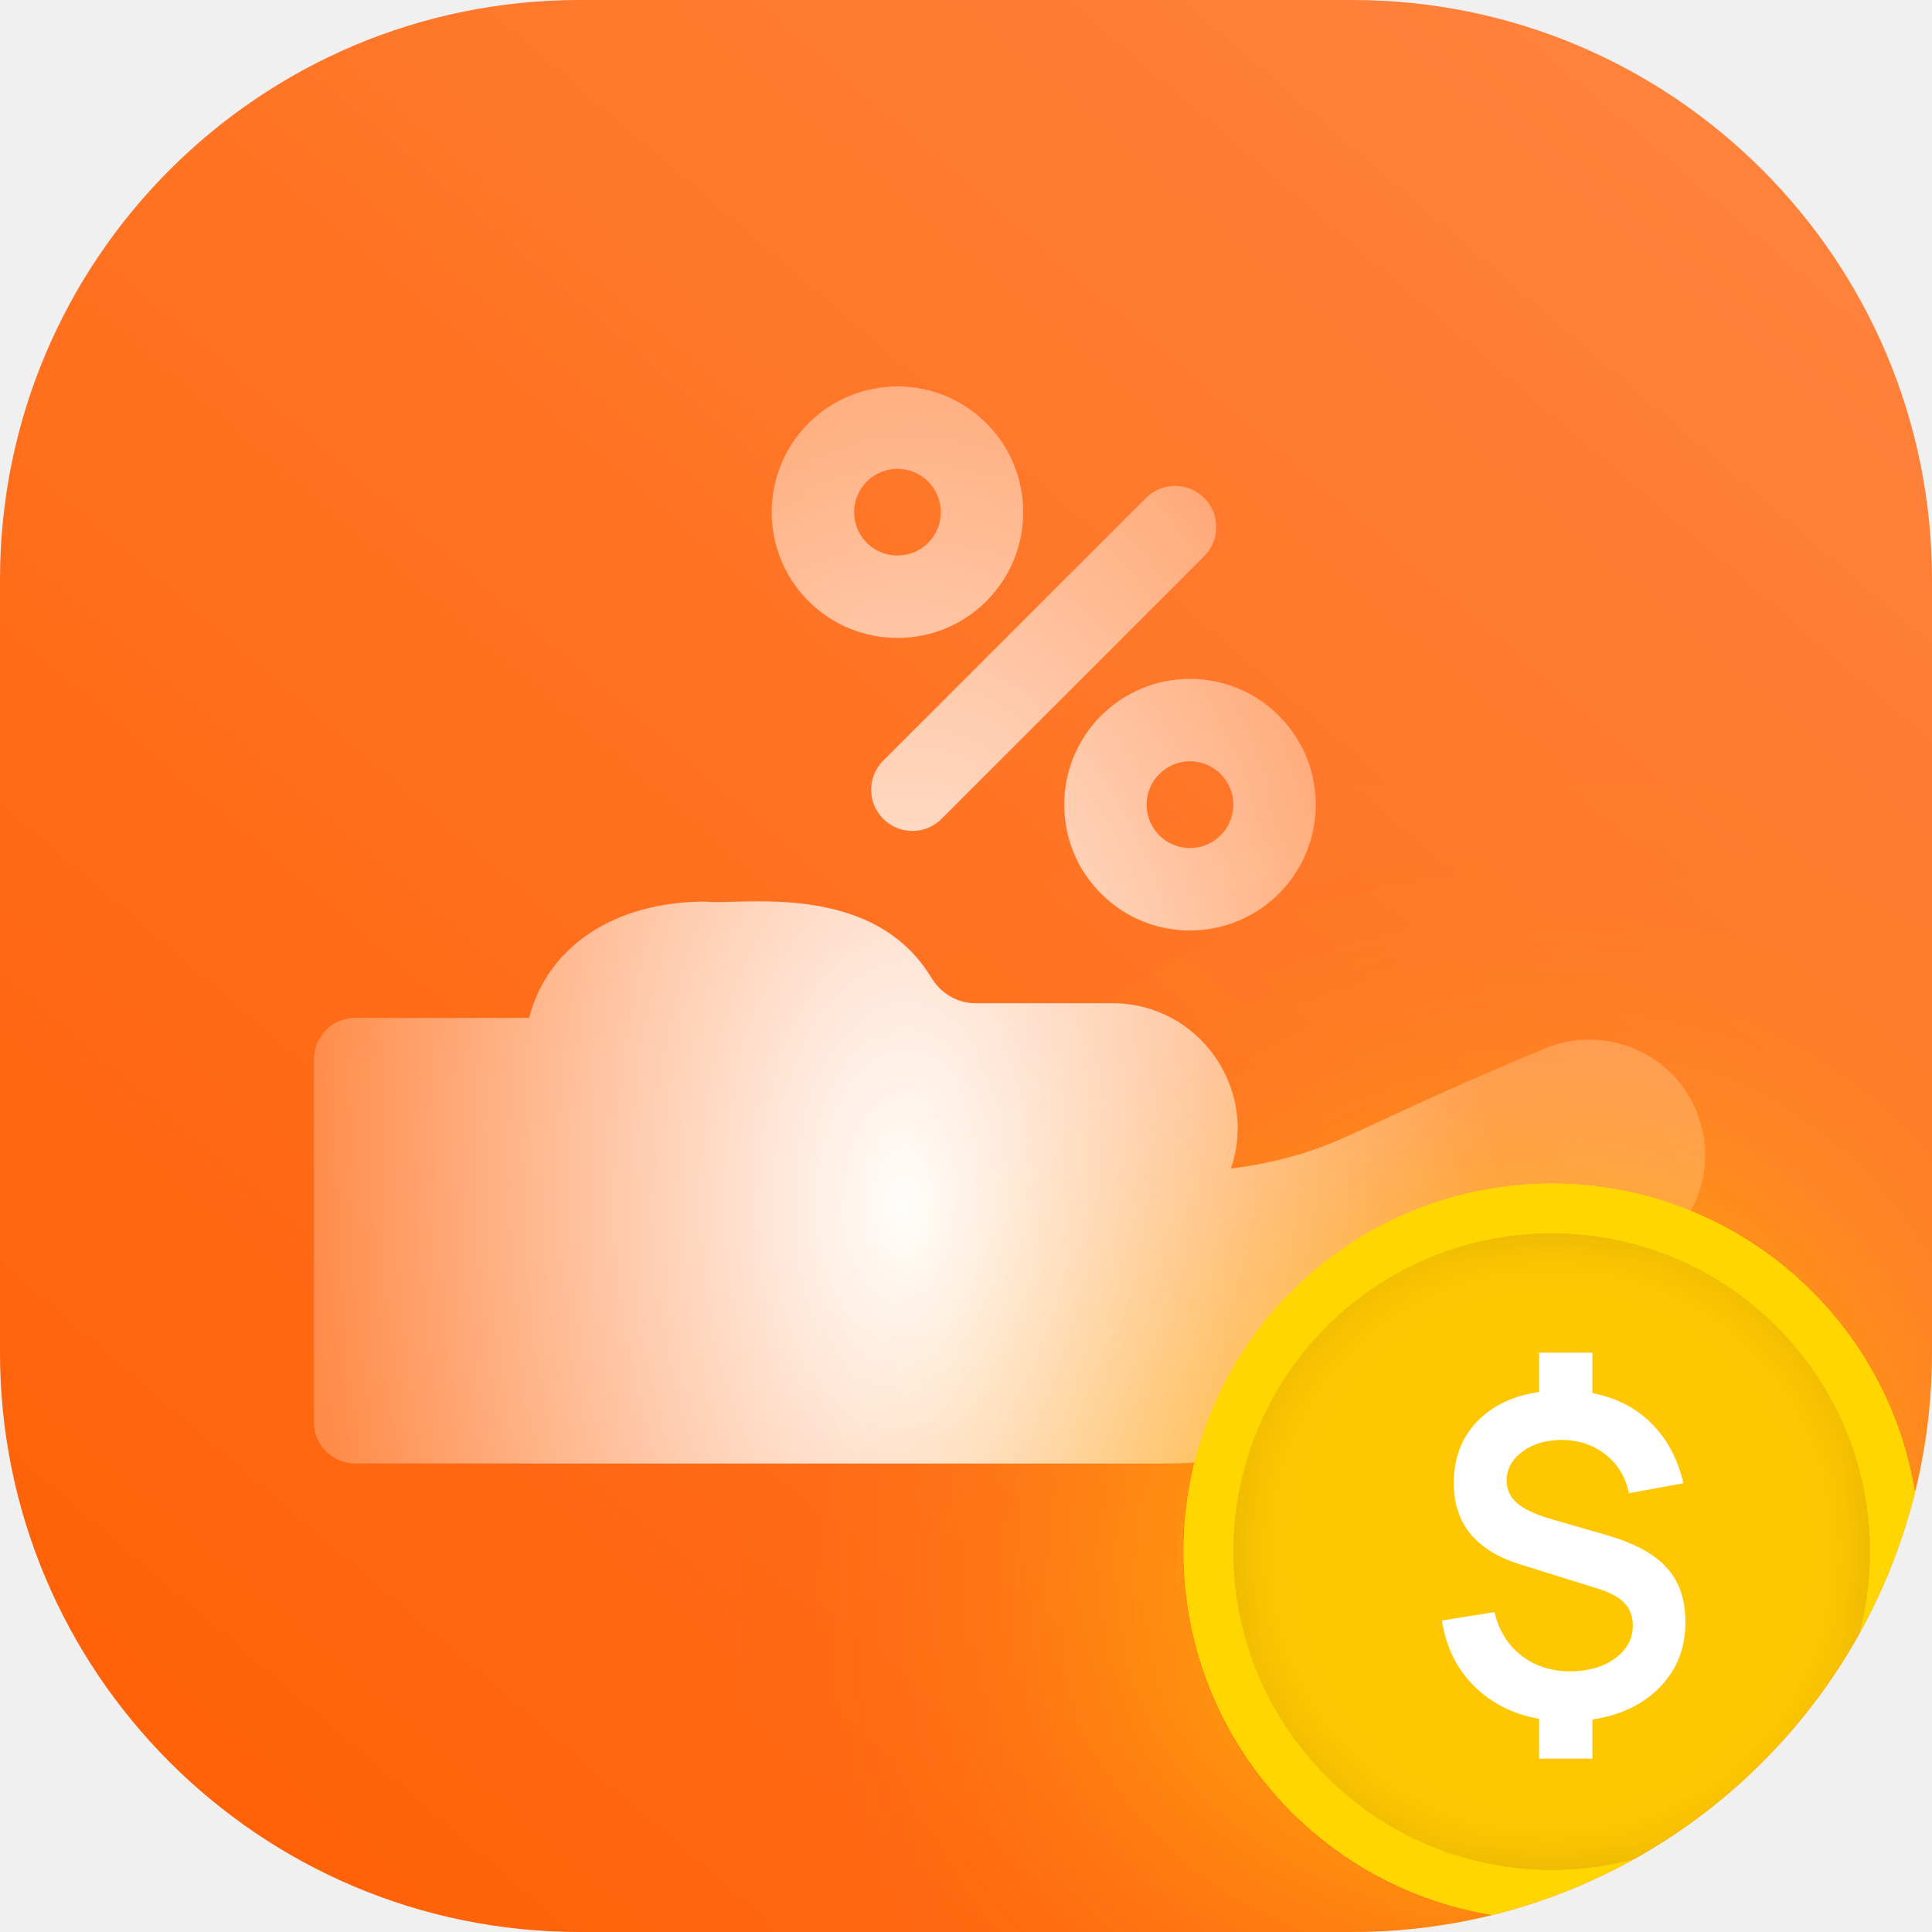
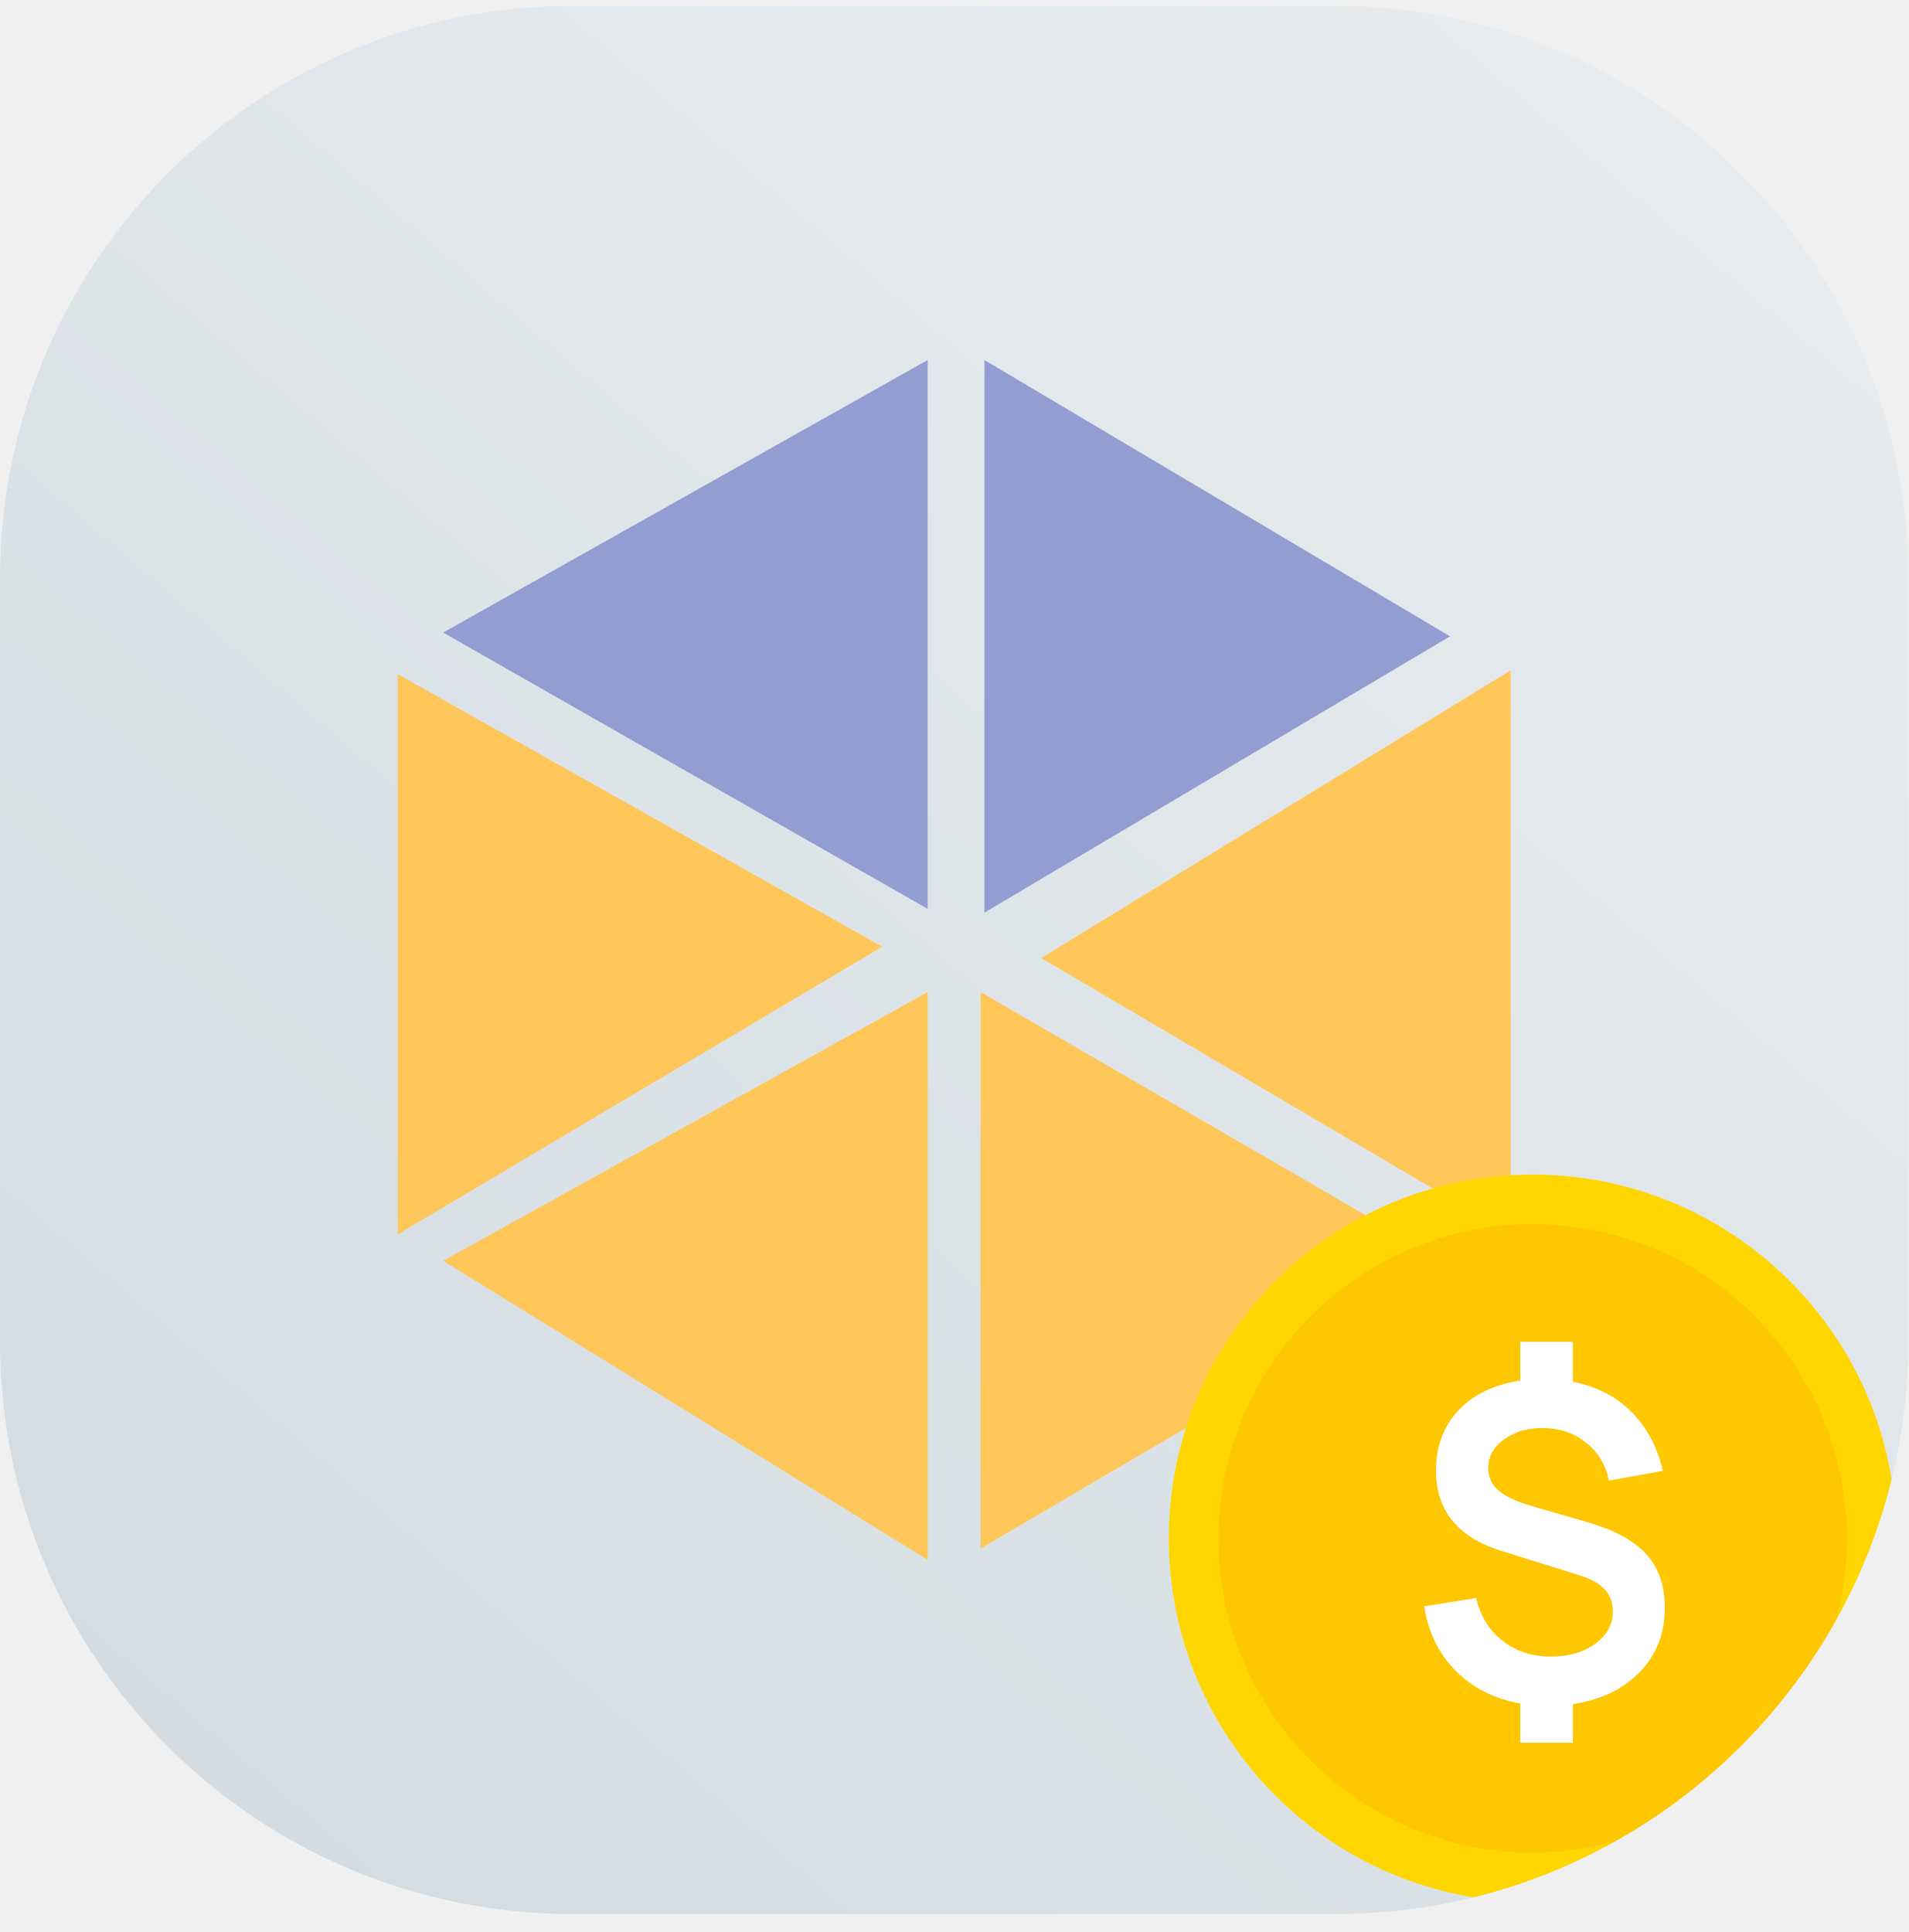
- <svg xmlns="http://www.w3.org/2000/svg" width="80" height="80" viewBox="0 0 80 80" fill="none">
-   <rect width="80" height="80" rx="24" fill="url(#paint0_linear_492_2153)" />
-   <path fill-rule="evenodd" clip-rule="evenodd" d="M40.845 17.526C42.876 19.557 42.876 22.861 40.845 24.892C38.821 26.916 35.519 26.929 33.48 24.892C31.444 22.855 31.446 19.56 33.48 17.526C35.517 15.492 38.811 15.492 40.845 17.526ZM38.432 19.94C37.73 19.236 36.593 19.24 35.893 19.94C35.19 20.642 35.194 21.779 35.893 22.479C36.594 23.178 37.733 23.178 38.432 22.479C39.132 21.778 39.132 20.639 38.432 19.94ZM57.839 58.004L68.227 51.952C70.463 50.649 71.256 47.844 70.034 45.563C69.815 45.155 69.542 44.789 69.228 44.472C68.513 43.748 67.587 43.278 66.602 43.112L66.571 43.107C65.81 42.984 65.013 43.042 64.249 43.309C64.126 43.352 64.003 43.4 63.882 43.454L63.675 43.54L63.66 43.546C60.763 44.751 58.789 45.666 57.293 46.36L57.293 46.36L57.292 46.36C56.563 46.698 55.946 46.984 55.391 47.225C55.186 47.31 54.984 47.39 54.785 47.466C53.635 47.896 52.524 48.183 51 48.384L50.97 48.386C52.115 45.053 49.619 41.541 46.069 41.541H40.383C39.646 41.541 38.962 41.141 38.556 40.47C36.559 37.168 32.479 37.281 30.34 37.341C29.854 37.354 29.468 37.365 29.229 37.332C25.418 37.332 22.665 39.208 21.908 42.149H14.707C13.764 42.149 13 42.914 13 43.855V51.375V58.894C13 59.129 13.048 59.354 13.134 59.558C13.393 60.171 14 60.6 14.707 60.6H21.698V60.602L41.801 60.602L48.218 60.602C51.173 60.602 54.089 59.914 56.726 58.604C57.103 58.416 57.474 58.217 57.839 58.004ZM52.956 29.637C53.214 29.894 53.438 30.172 53.63 30.464C54.958 32.482 54.736 35.222 52.956 37.003C51.827 38.133 50.306 38.637 48.828 38.51C47.648 38.409 46.496 37.907 45.592 37.003C44.703 36.114 44.203 34.982 44.092 33.82C44.066 33.547 44.061 33.272 44.078 32.998C44.153 31.774 44.658 30.571 45.592 29.637C47.632 27.597 50.928 27.607 52.956 29.637ZM50.544 34.59C50.456 34.677 50.361 34.754 50.262 34.82C49.565 35.28 48.618 35.204 48.005 34.59C47.567 34.152 47.403 33.542 47.513 32.977C47.578 32.637 47.742 32.313 48.005 32.051C48.705 31.35 49.842 31.348 50.544 32.051C50.81 32.317 50.976 32.648 51.04 32.993C51.143 33.554 50.979 34.155 50.544 34.59ZM50.165 21.028C50.087 20.881 49.987 20.743 49.863 20.62C49.196 19.953 48.116 19.953 47.449 20.62L43.218 24.85V24.851L36.574 31.495C35.907 32.161 35.907 33.242 36.574 33.908C37.241 34.575 38.321 34.575 38.987 33.908L43.218 29.677L49.863 23.033L49.863 23.032C49.873 23.023 49.882 23.013 49.892 23.003C50.409 22.461 50.5 21.662 50.165 21.028Z" fill="url(#paint1_angular_492_2153)" />
-   <mask id="mask0_492_2153" style="mask-type:alpha" maskUnits="userSpaceOnUse" x="0" y="0" width="80" height="80">
-     <rect width="80" height="80" rx="24" fill="url(#paint2_linear_492_2153)" />
+ <svg xmlns="http://www.w3.org/2000/svg" width="80" height="81" viewBox="0 0 80 81" fill="none">
+   <rect y="0.246" width="80" height="80" rx="24" fill="url(#paint0_linear_873_43)" />
+   <path d="M41.269 38.262V15.095L60.787 26.679L41.269 38.262Z" fill="#929DD1" />
+   <path d="M63.326 51.75V28.107L43.65 40.167L63.326 51.75Z" fill="#FFC759" />
+   <path d="M61.104 53.178L41.111 41.595V64.921L61.104 53.178Z" fill="#FFC759" />
+   <path d="M38.889 65.397V41.595L18.578 52.861L38.889 65.397Z" fill="#FFC759" />
+   <path d="M36.985 39.691L16.674 28.266V51.75L36.985 39.691Z" fill="#FFC759" />
+   <path d="M38.889 38.104V15.095L18.578 26.52L38.889 38.104Z" fill="#929DD1" />
+   <mask id="mask0_873_43" style="mask-type:alpha" maskUnits="userSpaceOnUse" x="0" y="0" width="80" height="81">
+     <rect y="0.246" width="80" height="80" rx="24" fill="url(#paint1_linear_873_43)" />
  </mask>
-   <g mask="url(#mask0_492_2153)">
-     <g filter="url(#filter0_d_492_2153)">
-       <circle cx="64.25" cy="64.25" r="15.25" fill="#FFD600" />
-       <g filter="url(#filter1_i_492_2153)">
-         <circle cx="64.251" cy="64.25" r="13.171" fill="#FFC702" />
-       </g>
-       <path d="M63.732 72.821H65.937V71.201C67.108 71.024 68.042 70.576 68.737 69.856C69.439 69.136 69.79 68.239 69.79 67.166C69.79 66.238 69.537 65.494 69.03 64.933C68.53 64.365 67.709 63.914 66.569 63.578L64.198 62.892C63.57 62.709 63.109 62.492 62.816 62.242C62.53 61.986 62.386 61.675 62.386 61.309C62.386 60.821 62.612 60.415 63.064 60.092C63.515 59.768 64.073 59.613 64.738 59.625C65.434 59.643 66.025 59.854 66.514 60.256C67.008 60.653 67.319 61.178 67.447 61.83L69.707 61.419C69.469 60.4 69.024 59.57 68.371 58.929C67.725 58.289 66.913 57.874 65.937 57.685V56.01H63.732V57.639C62.64 57.798 61.776 58.213 61.142 58.884C60.513 59.549 60.199 60.394 60.199 61.419C60.199 63.096 61.123 64.219 62.972 64.786L66.147 65.775C66.66 65.933 67.032 66.135 67.264 66.379C67.496 66.623 67.612 66.934 67.612 67.312C67.612 67.855 67.368 68.306 66.88 68.666C66.392 69.026 65.769 69.206 65.013 69.206C64.226 69.206 63.552 68.987 62.99 68.547C62.429 68.108 62.06 67.51 61.883 66.754L59.705 67.102C59.876 68.194 60.318 69.097 61.032 69.81C61.746 70.524 62.646 70.979 63.732 71.174V72.821Z" fill="white" />
-     </g>
+   <g mask="url(#mask0_873_43)">
+     <circle cx="64.25" cy="64.496" r="15.25" fill="#FFD600" />
+     <circle cx="64.251" cy="64.496" r="13.171" fill="#FFC702" />
+     <path d="M63.732 73.067H65.937V71.447C67.109 71.27 68.042 70.822 68.738 70.102C69.439 69.382 69.79 68.485 69.79 67.412C69.79 66.484 69.537 65.74 69.03 65.179C68.53 64.611 67.71 64.16 66.569 63.824L64.199 63.138C63.57 62.955 63.11 62.738 62.817 62.488C62.53 62.232 62.387 61.921 62.387 61.555C62.387 61.067 62.612 60.661 63.064 60.338C63.515 60.014 64.073 59.859 64.739 59.871C65.434 59.889 66.026 60.1 66.514 60.502C67.008 60.899 67.319 61.424 67.447 62.076L69.708 61.665C69.47 60.646 69.024 59.816 68.371 59.175C67.725 58.535 66.913 58.12 65.937 57.931V56.256H63.732V57.885C62.64 58.044 61.776 58.459 61.142 59.13C60.514 59.795 60.2 60.64 60.2 61.665C60.2 63.342 61.124 64.465 62.972 65.032L66.148 66.021C66.66 66.179 67.032 66.38 67.264 66.625C67.496 66.869 67.612 67.18 67.612 67.558C67.612 68.101 67.368 68.552 66.88 68.912C66.392 69.272 65.769 69.452 65.013 69.452C64.226 69.452 63.552 69.233 62.991 68.793C62.429 68.354 62.06 67.756 61.883 67L59.705 67.347C59.876 68.44 60.319 69.343 61.032 70.056C61.746 70.77 62.646 71.225 63.732 71.42V73.067Z" fill="white" />
  </g>
  <defs>
-     <filter id="filter0_d_492_2153" x="30.5" y="32.5" width="67.5" height="67.5" filterUnits="userSpaceOnUse" color-interpolation-filters="sRGB">
-       <feFlood flood-opacity="0" result="BackgroundImageFix" />
-       <feColorMatrix in="SourceAlpha" type="matrix" values="0 0 0 0 0 0 0 0 0 0 0 0 0 0 0 0 0 0 127 0" result="hardAlpha" />
-       <feOffset dy="2" />
-       <feGaussianBlur stdDeviation="9.25" />
-       <feComposite in2="hardAlpha" operator="out" />
-       <feColorMatrix type="matrix" values="0 0 0 0 1 0 0 0 0 0.78 0 0 0 0 0 0 0 0 1 0" />
-       <feBlend mode="normal" in2="BackgroundImageFix" result="effect1_dropShadow_492_2153" />
-       <feBlend mode="normal" in="SourceGraphic" in2="effect1_dropShadow_492_2153" result="shape" />
-     </filter>
-     <filter id="filter1_i_492_2153" x="51.08" y="51.08" width="26.341" height="26.341" filterUnits="userSpaceOnUse" color-interpolation-filters="sRGB">
-       <feFlood flood-opacity="0" result="BackgroundImageFix" />
-       <feBlend mode="normal" in="SourceGraphic" in2="BackgroundImageFix" result="shape" />
-       <feColorMatrix in="SourceAlpha" type="matrix" values="0 0 0 0 0 0 0 0 0 0 0 0 0 0 0 0 0 0 127 0" result="hardAlpha" />
-       <feOffset />
-       <feGaussianBlur stdDeviation="1.159" />
-       <feComposite in2="hardAlpha" operator="arithmetic" k2="-1" k3="1" />
-       <feColorMatrix type="matrix" values="0 0 0 0 0 0 0 0 0 0 0 0 0 0 0 0 0 0 0.09 0" />
-       <feBlend mode="normal" in2="shape" result="effect1_innerShadow_492_2153" />
-     </filter>
-     <linearGradient id="paint0_linear_492_2153" x1="80" y1="-9" x2="-1.24346e-06" y2="84.25" gradientUnits="userSpaceOnUse">
-       <stop stop-color="#FF8844" />
-       <stop offset="1" stop-color="#FF5D00" />
+     <linearGradient id="paint0_linear_873_43" x1="80" y1="-8.754" x2="-1.24346e-06" y2="84.496" gradientUnits="userSpaceOnUse">
+       <stop stop-color="#ECEFF1" />
+       <stop offset="1" stop-color="#D0DAE0" />
    </linearGradient>
-     <radialGradient id="paint1_angular_492_2153" cx="0" cy="0" r="1" gradientUnits="userSpaceOnUse" gradientTransform="translate(37.5 50) rotate(-180) scale(24.5 43.4307)">
-       <stop stop-color="white" />
-       <stop offset="1" stop-color="white" stop-opacity="0.24" />
-     </radialGradient>
-     <linearGradient id="paint2_linear_492_2153" x1="80" y1="-9" x2="-1.24346e-06" y2="84.25" gradientUnits="userSpaceOnUse">
+     <linearGradient id="paint1_linear_873_43" x1="80" y1="-8.754" x2="-1.24346e-06" y2="84.496" gradientUnits="userSpaceOnUse">
      <stop stop-color="#FF8844" />
      <stop offset="1" stop-color="#FF5D00" />
    </linearGradient>
  </defs>
</svg>
